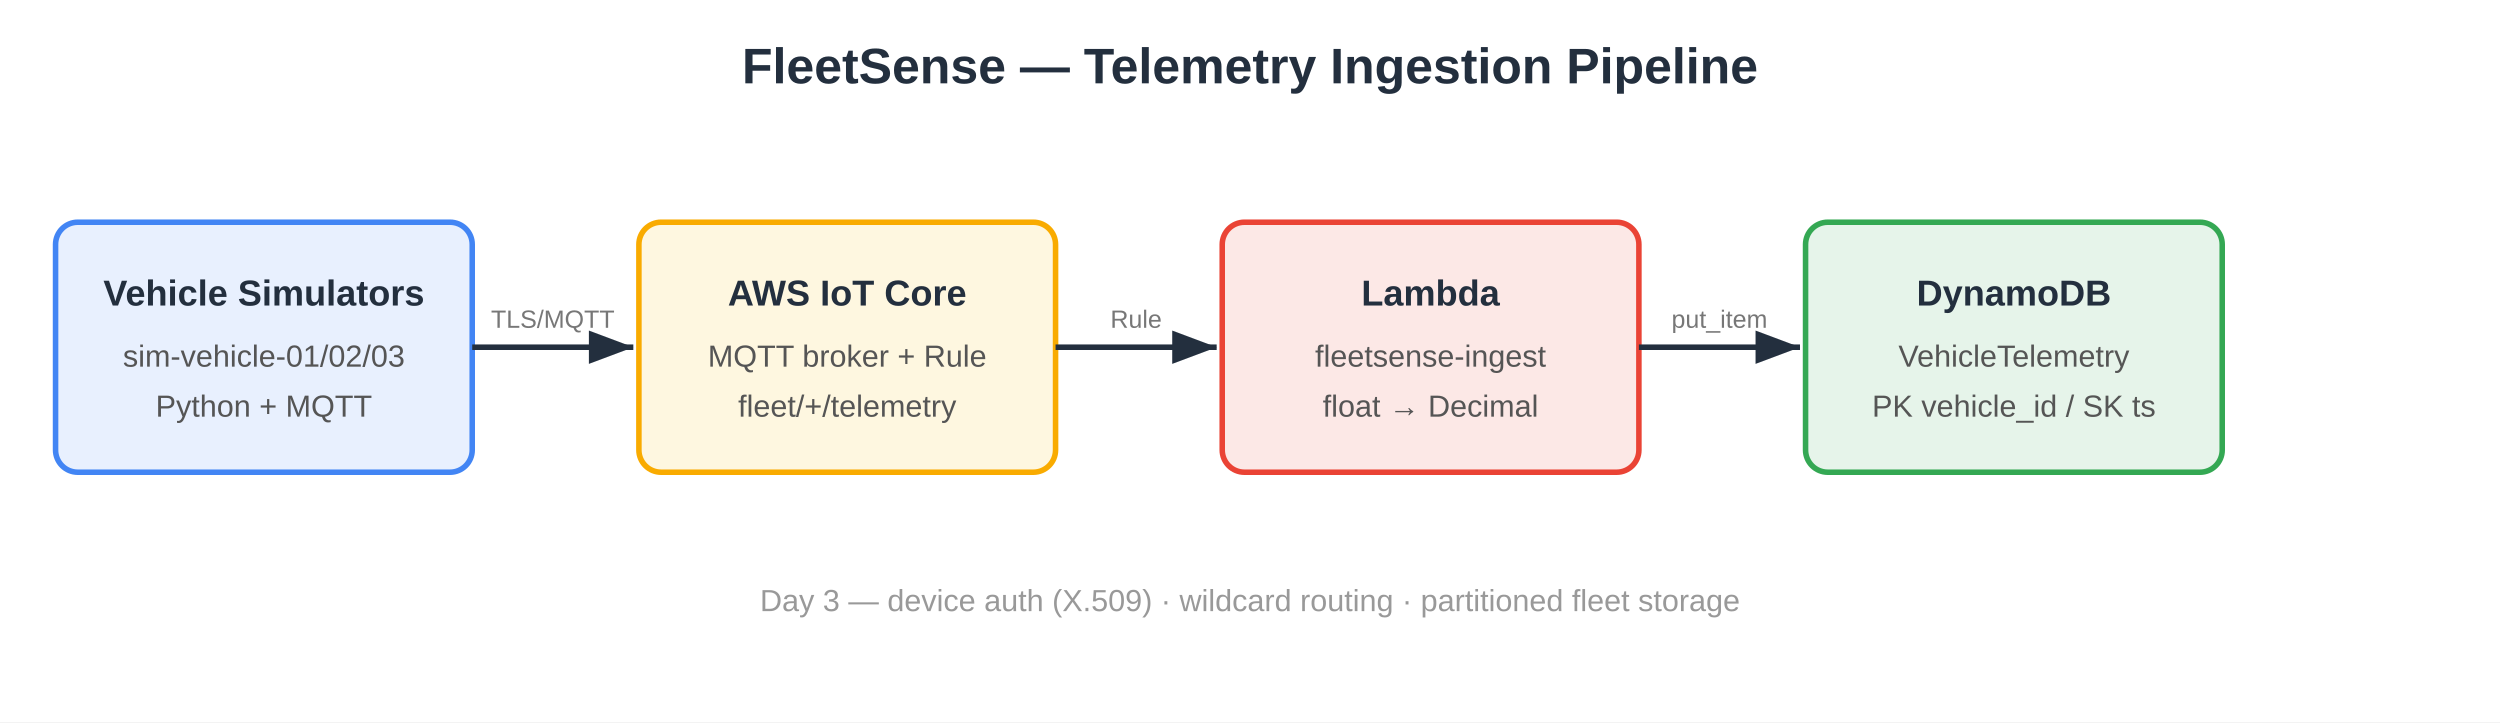
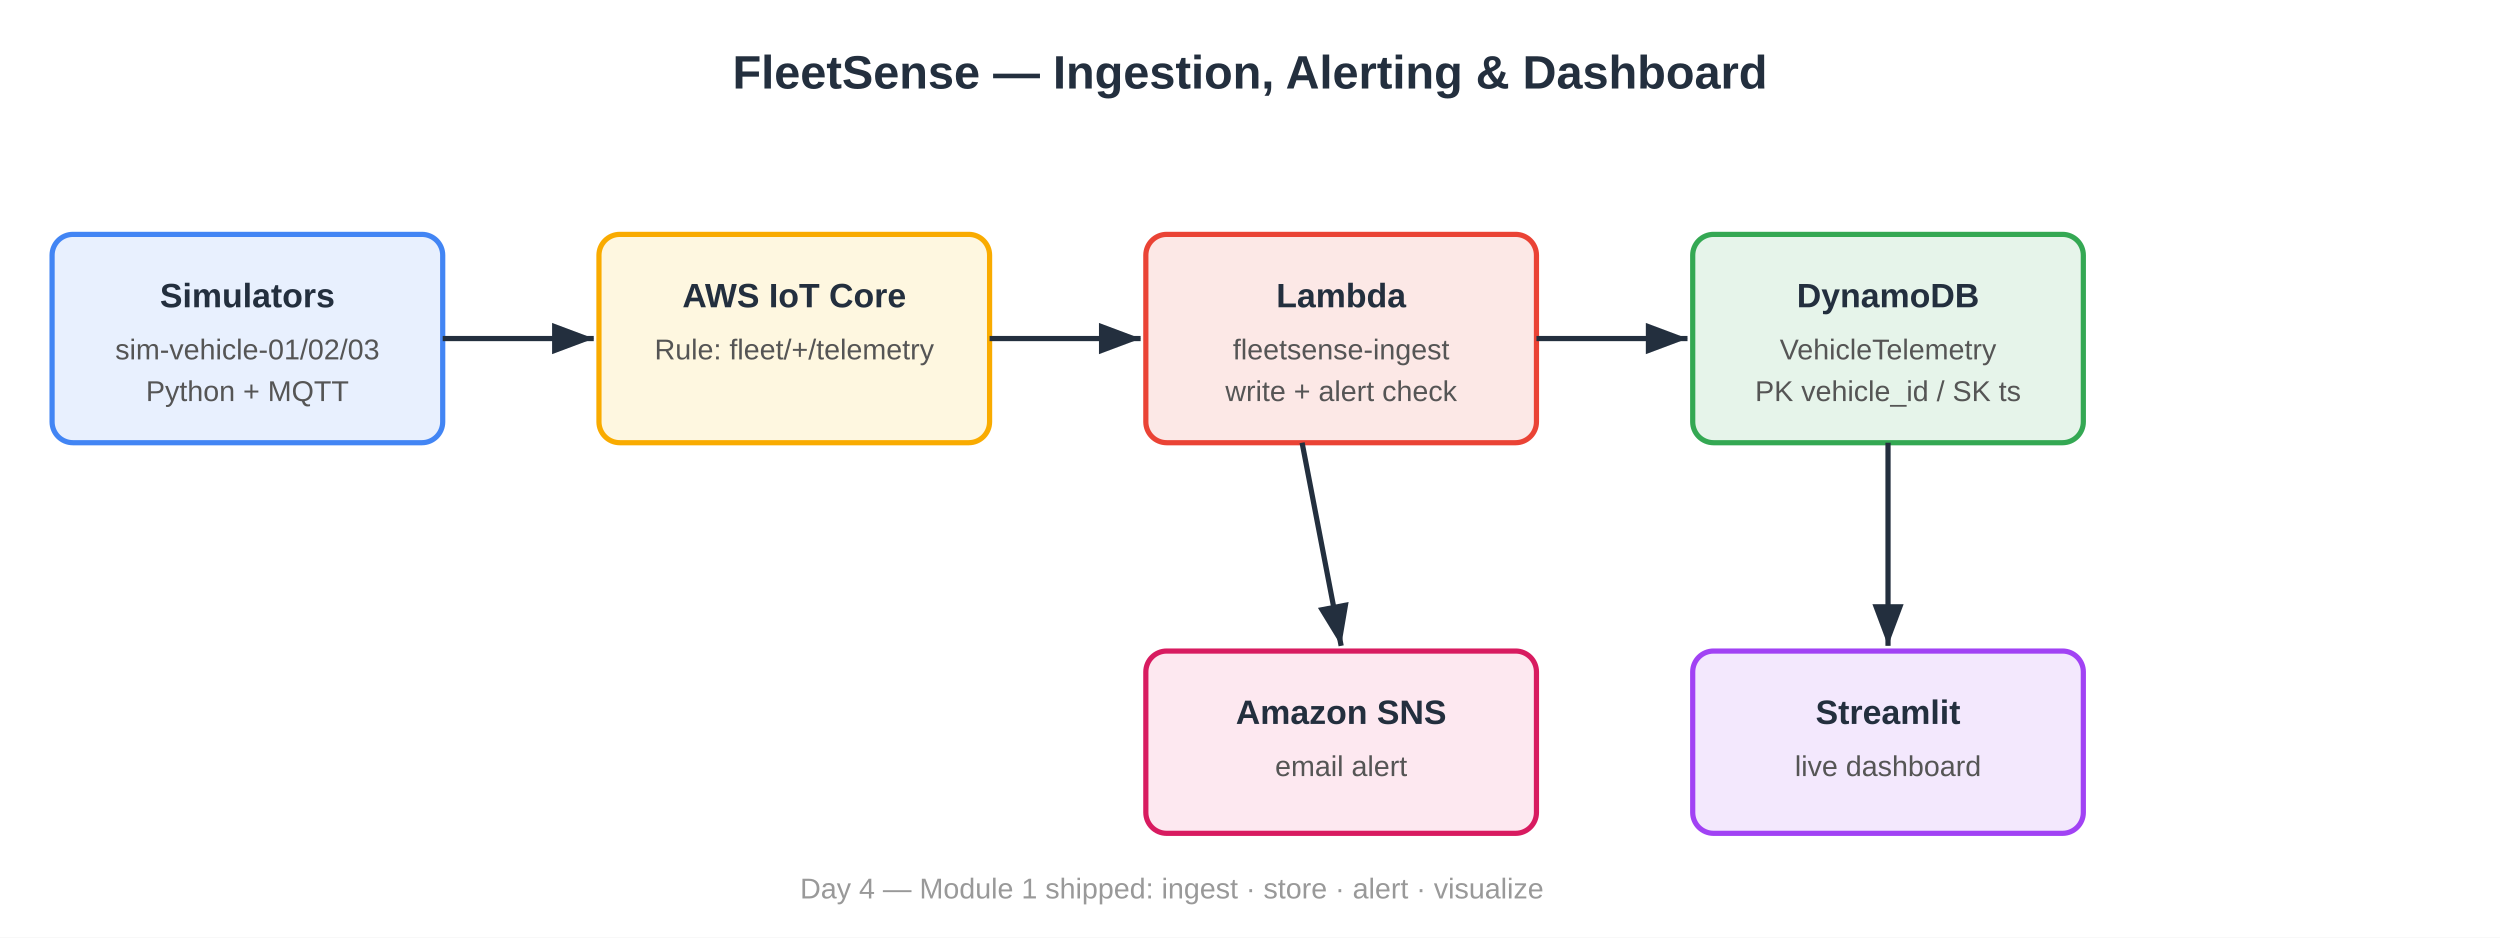
- <svg xmlns="http://www.w3.org/2000/svg" viewBox="0 0 900 260" font-family="Arial, sans-serif">
-   <rect width="900" height="260" fill="#ffffff" />
-   <text x="450" y="30" text-anchor="middle" font-size="18" font-weight="bold" fill="#232f3e">FleetSense — Telemetry Ingestion Pipeline</text>
-   <rect x="20" y="80" width="150" height="90" rx="8" fill="#e8f0fe" stroke="#4285f4" stroke-width="2" />
-   <text x="95" y="110" text-anchor="middle" font-size="13" font-weight="bold" fill="#232f3e">Vehicle Simulators</text>
-   <text x="95" y="132" text-anchor="middle" font-size="11" fill="#555">sim-vehicle-01/02/03</text>
-   <text x="95" y="150" text-anchor="middle" font-size="11" fill="#555">Python + MQTT</text>
-   <rect x="230" y="80" width="150" height="90" rx="8" fill="#fef7e0" stroke="#f9ab00" stroke-width="2" />
-   <text x="305" y="110" text-anchor="middle" font-size="13" font-weight="bold" fill="#232f3e">AWS IoT Core</text>
-   <text x="305" y="132" text-anchor="middle" font-size="11" fill="#555">MQTT broker + Rule</text>
-   <text x="305" y="150" text-anchor="middle" font-size="11" fill="#555">fleet/+/telemetry</text>
-   <rect x="440" y="80" width="150" height="90" rx="8" fill="#fce8e6" stroke="#ea4335" stroke-width="2" />
-   <text x="515" y="110" text-anchor="middle" font-size="13" font-weight="bold" fill="#232f3e">Lambda</text>
-   <text x="515" y="132" text-anchor="middle" font-size="11" fill="#555">fleetsense-ingest</text>
-   <text x="515" y="150" text-anchor="middle" font-size="11" fill="#555">float → Decimal</text>
-   <rect x="650" y="80" width="150" height="90" rx="8" fill="#e6f4ea" stroke="#34a853" stroke-width="2" />
-   <text x="725" y="110" text-anchor="middle" font-size="13" font-weight="bold" fill="#232f3e">DynamoDB</text>
-   <text x="725" y="132" text-anchor="middle" font-size="11" fill="#555">VehicleTelemetry</text>
-   <text x="725" y="150" text-anchor="middle" font-size="11" fill="#555">PK vehicle_id / SK ts</text>
+ <svg xmlns="http://www.w3.org/2000/svg" viewBox="0 0 960 360" font-family="Arial, sans-serif">
+   <rect width="960" height="360" fill="#ffffff" />
+   <text x="480" y="34" text-anchor="middle" font-size="18" font-weight="bold" fill="#232f3e">FleetSense — Ingestion, Alerting &amp; Dashboard</text>
  <defs>
-     <marker id="arrow" markerWidth="10" markerHeight="10" refX="8" refY="3" orient="auto" markerUnits="strokeWidth">
+     <marker id="a" markerWidth="10" markerHeight="10" refX="8" refY="3" orient="auto" markerUnits="strokeWidth">
      <path d="M0,0 L8,3 L0,6 z" fill="#232f3e" />
    </marker>
  </defs>
-   <line x1="170" y1="125" x2="228" y2="125" stroke="#232f3e" stroke-width="2" marker-end="url(#arrow)" />
-   <line x1="380" y1="125" x2="438" y2="125" stroke="#232f3e" stroke-width="2" marker-end="url(#arrow)" />
-   <line x1="590" y1="125" x2="648" y2="125" stroke="#232f3e" stroke-width="2" marker-end="url(#arrow)" />
-   <text x="199" y="118" text-anchor="middle" font-size="9" fill="#777">TLS/MQTT</text>
-   <text x="409" y="118" text-anchor="middle" font-size="9" fill="#777">Rule</text>
-   <text x="619" y="118" text-anchor="middle" font-size="9" fill="#777">put_item</text>
-   <text x="450" y="220" text-anchor="middle" font-size="11" fill="#999">Day 3 — device auth (X.509) · wildcard routing · partitioned fleet storage</text>
+   <rect x="20" y="90" width="150" height="80" rx="8" fill="#e8f0fe" stroke="#4285f4" stroke-width="2" />
+   <text x="95" y="118" text-anchor="middle" font-size="13" font-weight="bold" fill="#232f3e">Simulators</text>
+   <text x="95" y="138" text-anchor="middle" font-size="11" fill="#555">sim-vehicle-01/02/03</text>
+   <text x="95" y="154" text-anchor="middle" font-size="11" fill="#555">Python + MQTT</text>
+   <rect x="230" y="90" width="150" height="80" rx="8" fill="#fef7e0" stroke="#f9ab00" stroke-width="2" />
+   <text x="305" y="118" text-anchor="middle" font-size="13" font-weight="bold" fill="#232f3e">AWS IoT Core</text>
+   <text x="305" y="138" text-anchor="middle" font-size="11" fill="#555">Rule: fleet/+/telemetry</text>
+   <rect x="440" y="90" width="150" height="80" rx="8" fill="#fce8e6" stroke="#ea4335" stroke-width="2" />
+   <text x="515" y="118" text-anchor="middle" font-size="13" font-weight="bold" fill="#232f3e">Lambda</text>
+   <text x="515" y="138" text-anchor="middle" font-size="11" fill="#555">fleetsense-ingest</text>
+   <text x="515" y="154" text-anchor="middle" font-size="11" fill="#555">write + alert check</text>
+   <rect x="650" y="90" width="150" height="80" rx="8" fill="#e6f4ea" stroke="#34a853" stroke-width="2" />
+   <text x="725" y="118" text-anchor="middle" font-size="13" font-weight="bold" fill="#232f3e">DynamoDB</text>
+   <text x="725" y="138" text-anchor="middle" font-size="11" fill="#555">VehicleTelemetry</text>
+   <text x="725" y="154" text-anchor="middle" font-size="11" fill="#555">PK vehicle_id / SK ts</text>
+   <rect x="650" y="250" width="150" height="70" rx="8" fill="#f3e8fd" stroke="#a142f4" stroke-width="2" />
+   <text x="725" y="278" text-anchor="middle" font-size="13" font-weight="bold" fill="#232f3e">Streamlit</text>
+   <text x="725" y="298" text-anchor="middle" font-size="11" fill="#555">live dashboard</text>
+   <rect x="440" y="250" width="150" height="70" rx="8" fill="#fde8f0" stroke="#d81b60" stroke-width="2" />
+   <text x="515" y="278" text-anchor="middle" font-size="13" font-weight="bold" fill="#232f3e">Amazon SNS</text>
+   <text x="515" y="298" text-anchor="middle" font-size="11" fill="#555">email alert</text>
+   <line x1="170" y1="130" x2="228" y2="130" stroke="#232f3e" stroke-width="2" marker-end="url(#a)" />
+   <line x1="380" y1="130" x2="438" y2="130" stroke="#232f3e" stroke-width="2" marker-end="url(#a)" />
+   <line x1="590" y1="130" x2="648" y2="130" stroke="#232f3e" stroke-width="2" marker-end="url(#a)" />
+   <line x1="725" y1="170" x2="725" y2="248" stroke="#232f3e" stroke-width="2" marker-end="url(#a)" />
+   <line x1="500" y1="170" x2="515" y2="248" stroke="#232f3e" stroke-width="2" marker-end="url(#a)" />
+   <text x="450" y="345" text-anchor="middle" font-size="11" fill="#999">Day 4 — Module 1 shipped: ingest · store · alert · visualize</text>
</svg>
